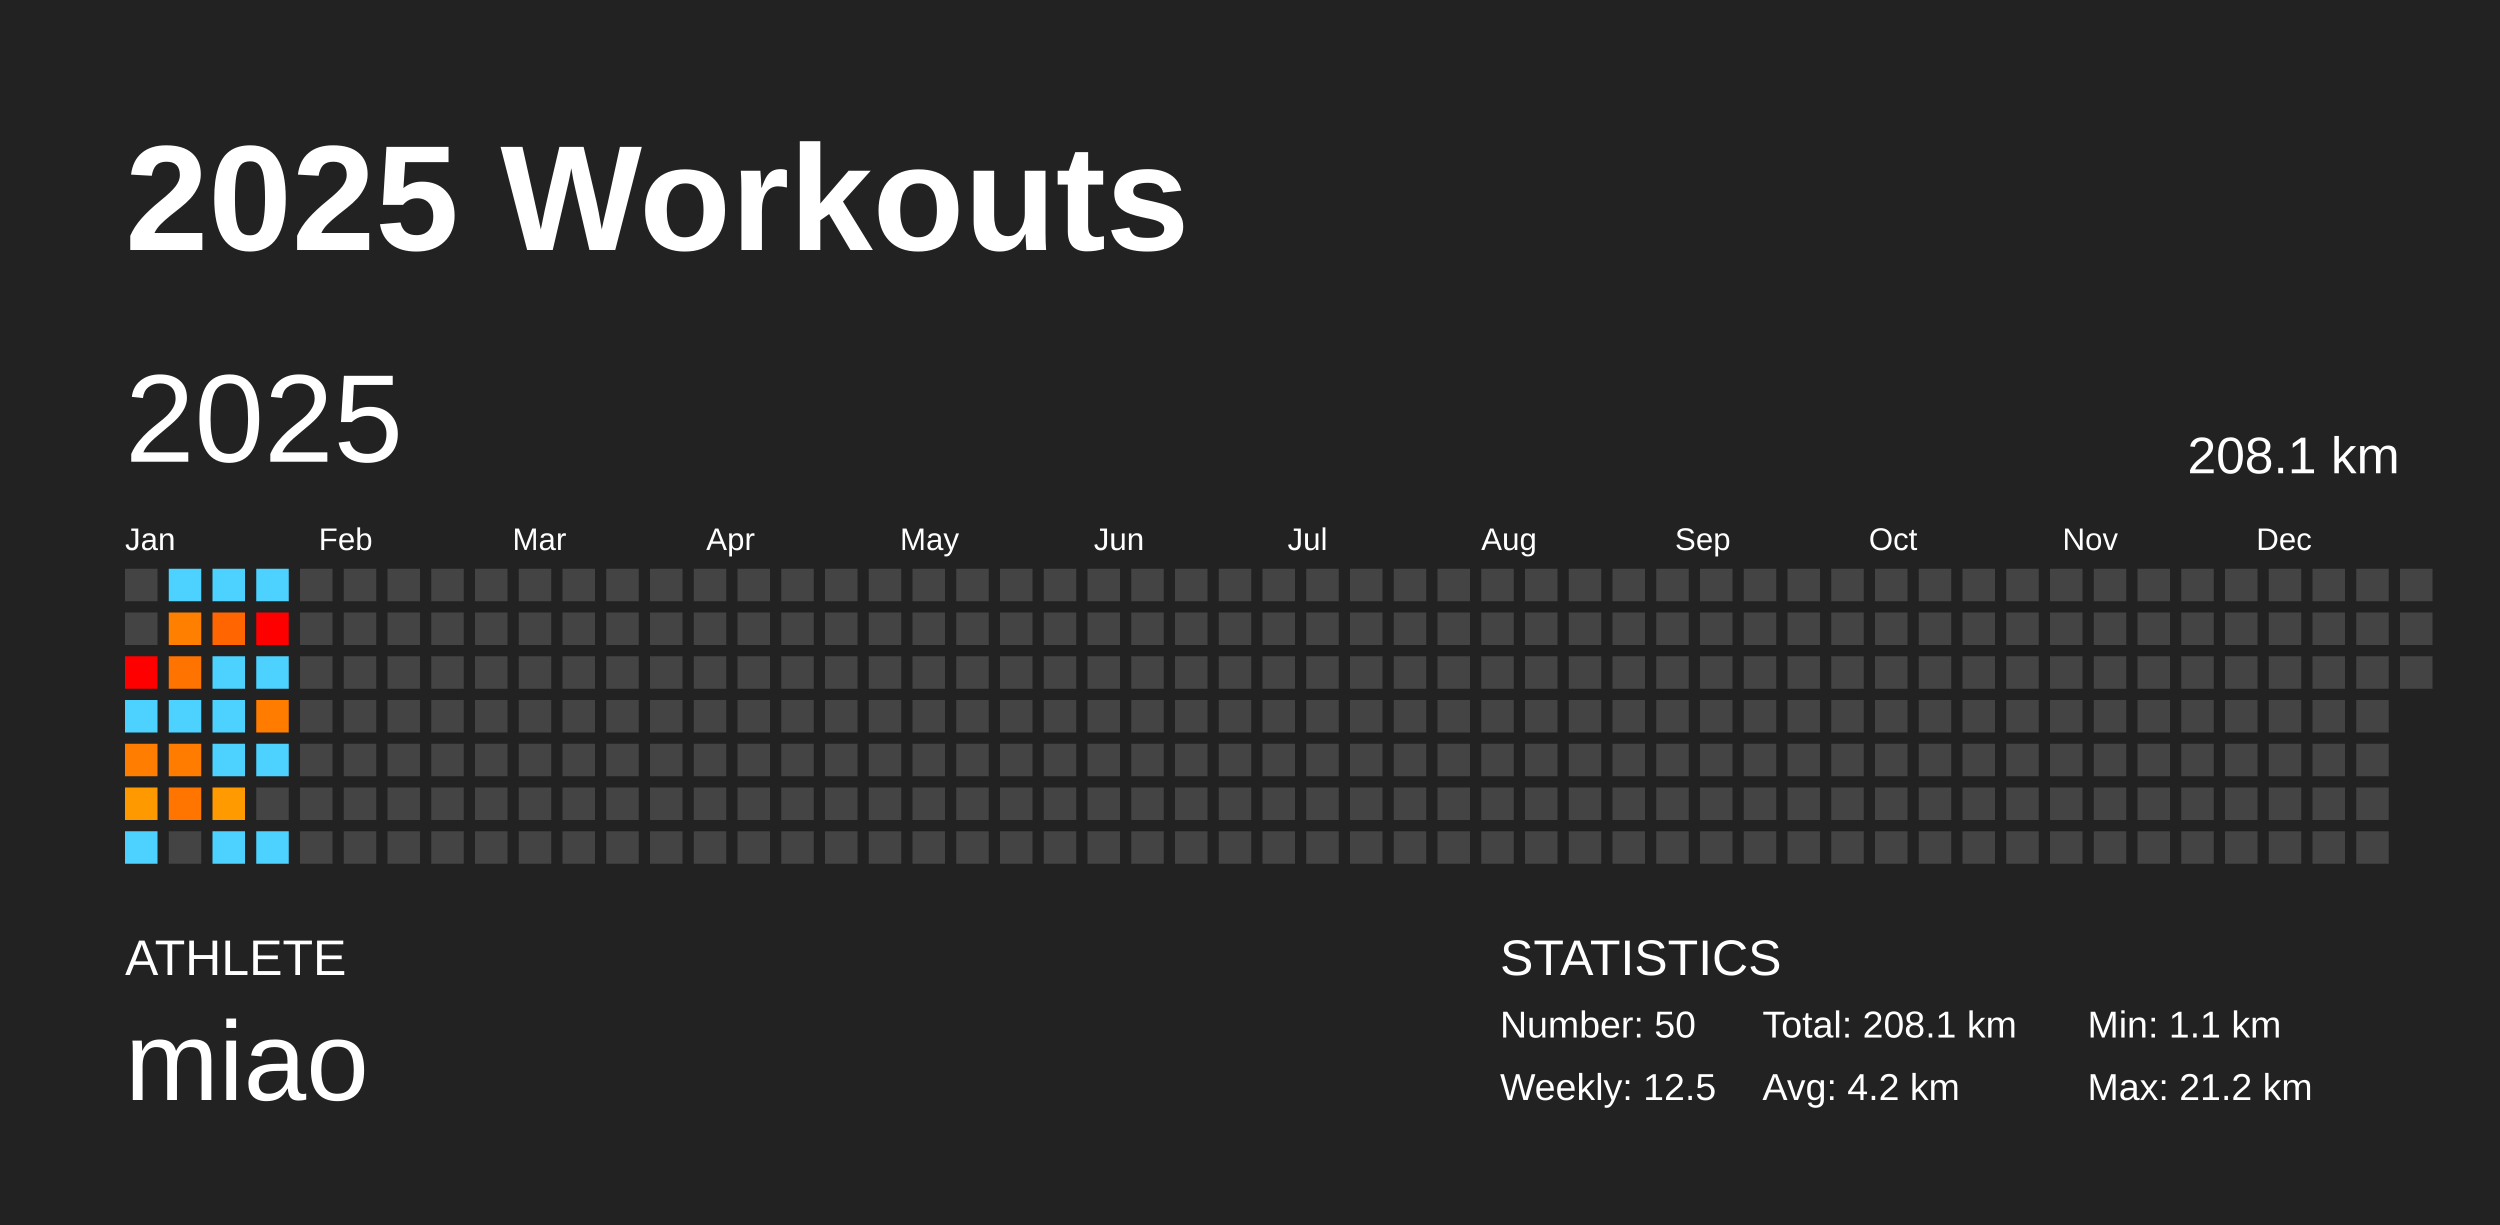
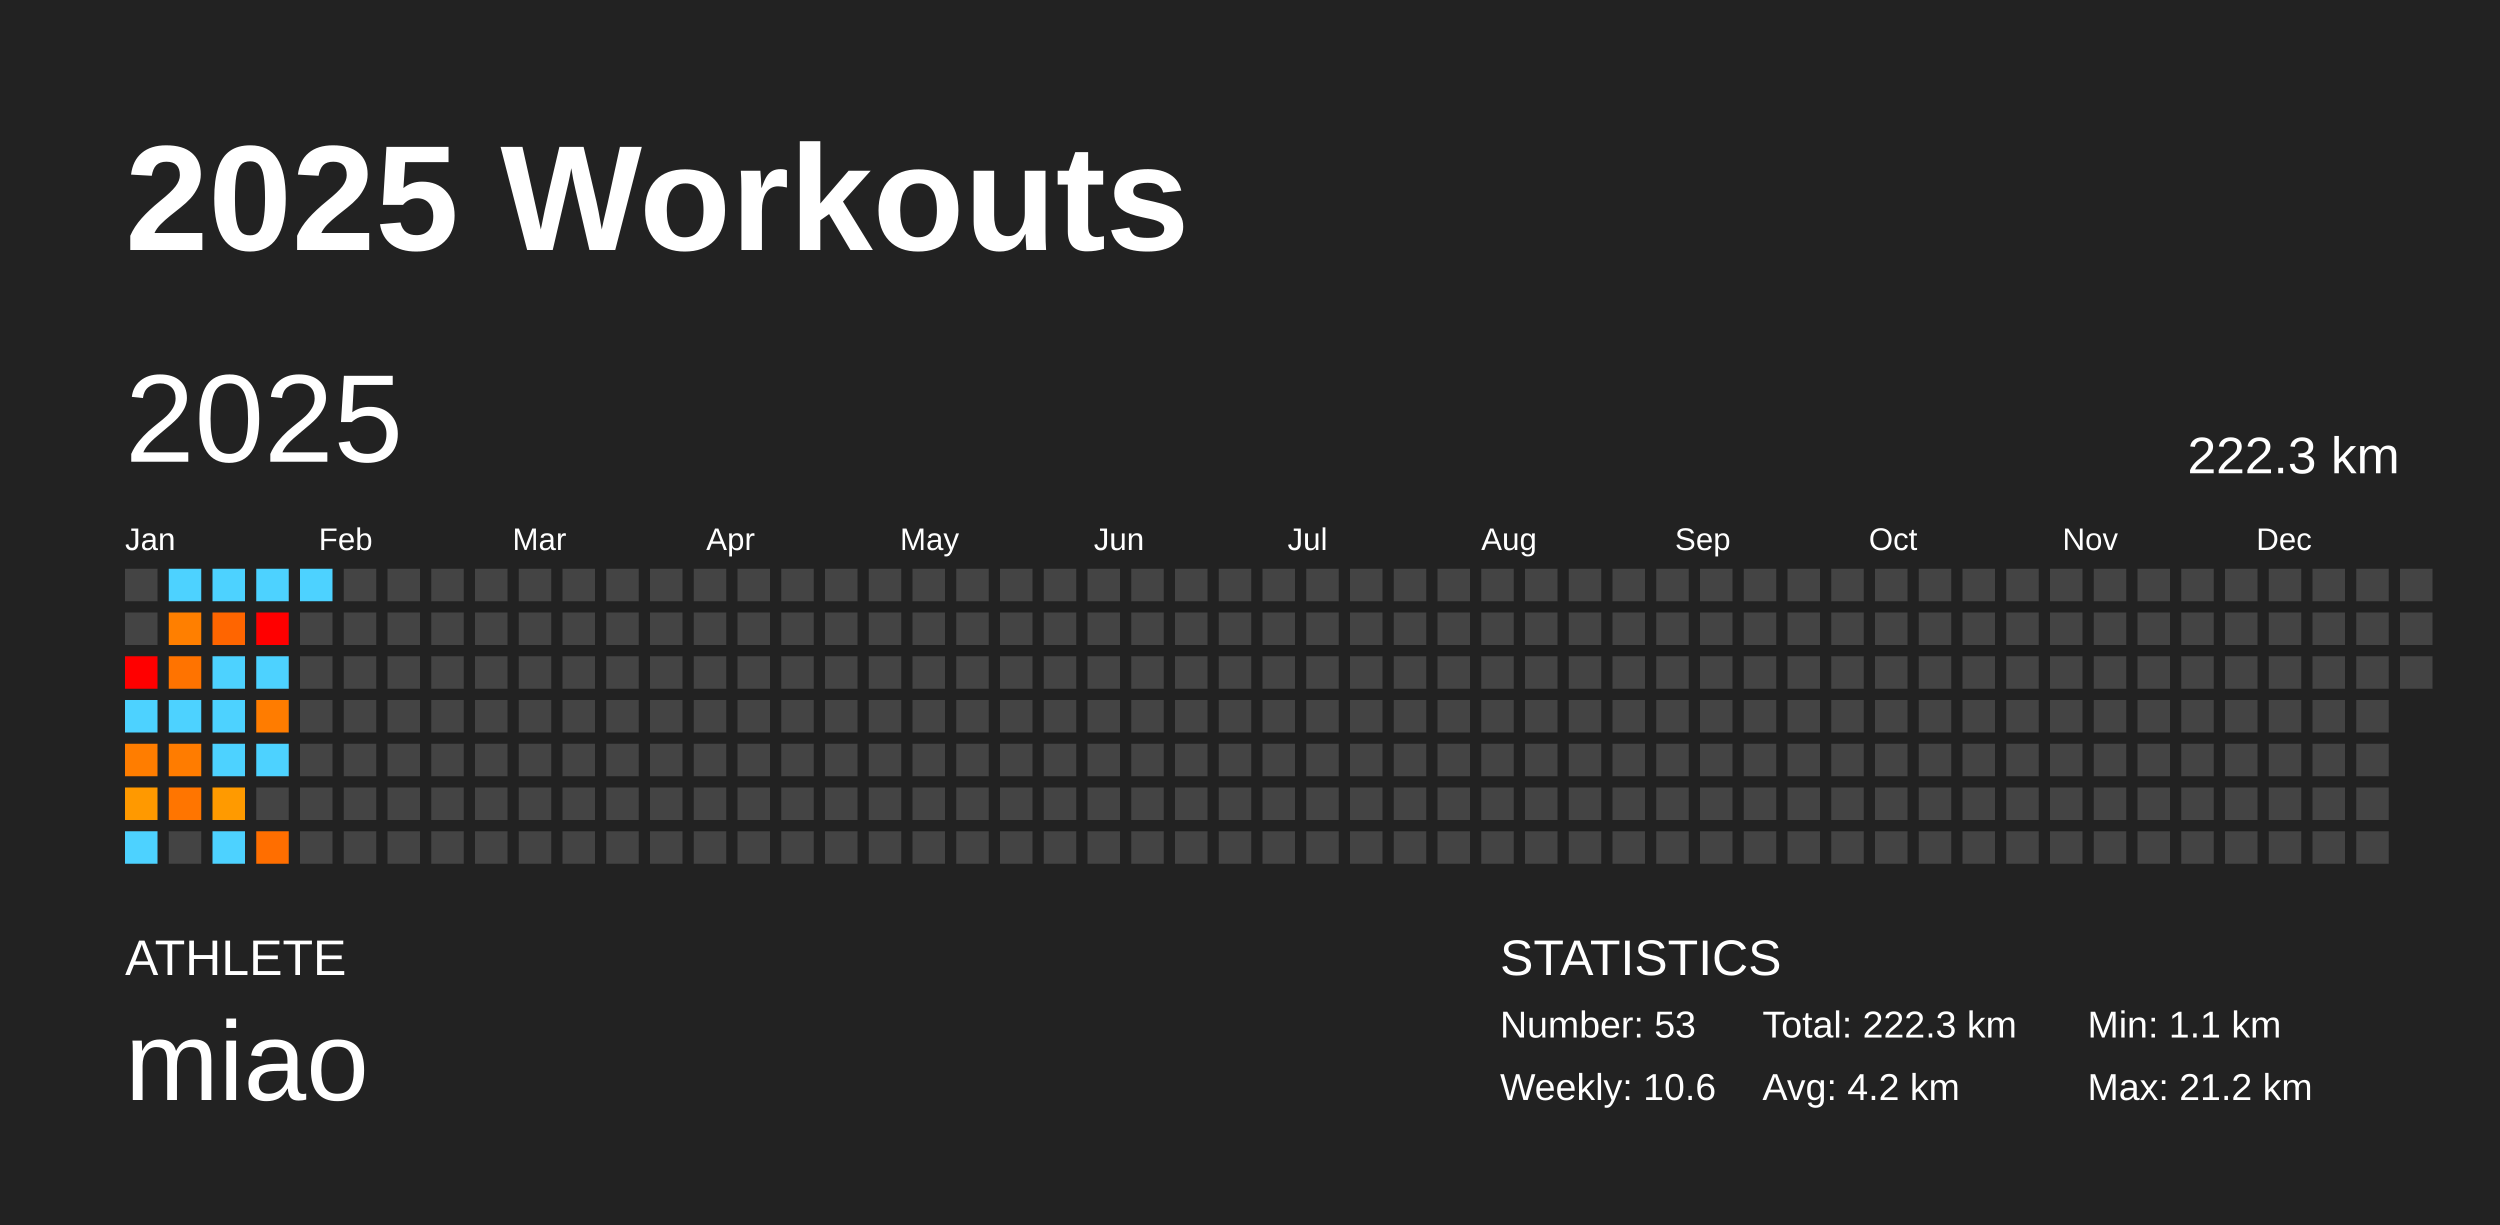
<svg xmlns="http://www.w3.org/2000/svg" baseProfile="full" height="98mm" version="1.1" viewBox="0,0,200,98" width="200mm">
  <defs />
  <rect fill="#222222" height="98" width="200" x="0" y="0" />
  <text fill="#FFFFFF" style="font-size:12px; font-family:Arial; font-weight:bold;" x="10" y="20">2025 Workouts</text>
  <text fill="#FFFFFF" style="font-size:4px; font-family:Arial" x="10" y="78">ATHLETE</text>
  <text fill="#FFFFFF" style="font-size:9px; font-family:Arial" x="10" y="88">miao</text>
  <text fill="#FFFFFF" style="font-size:4px; font-family:Arial" x="120" y="78">STATISTICS</text>
-   <text fill="#FFFFFF" style="font-size:3px; font-family:Arial" x="120" y="83">Number: 50</text>
-   <text fill="#FFFFFF" style="font-size:3px; font-family:Arial" x="120" y="88">Weekly: 12.5</text>
-   <text fill="#FFFFFF" style="font-size:3px; font-family:Arial" x="141" y="83">Total: 208.1 km</text>
+   <text fill="#FFFFFF" style="font-size:3px; font-family:Arial" x="120" y="83">Number: 53</text>
+   <text fill="#FFFFFF" style="font-size:3px; font-family:Arial" x="120" y="88">Weekly: 10.6</text>
+   <text fill="#FFFFFF" style="font-size:3px; font-family:Arial" x="141" y="83">Total: 222.3 km</text>
  <text fill="#FFFFFF" style="font-size:3px; font-family:Arial" x="141" y="88">Avg: 4.2 km</text>
  <text fill="#FFFFFF" style="font-size:3px; font-family:Arial" x="167" y="83">Min: 1.1 km</text>
  <text fill="#FFFFFF" style="font-size:3px; font-family:Arial" x="167" y="88">Max: 21.2 km</text>
  <text dominant-baseline="hanging" fill="#FFFFFF" style="font-size:10.0px; font-family:Arial;" x="10" y="30">2025</text>
-   <text dominant-baseline="hanging" fill="#FFFFFF" style="font-size:4.125px; font-family:Arial;" x="175" y="35">208.1 km</text>
+   <text dominant-baseline="hanging" fill="#FFFFFF" style="font-size:4.125px; font-family:Arial;" x="175" y="35">222.3 km</text>
  <text fill="#FFFFFF" style="font-size:2.5px; font-family:Arial" x="10.0" y="44">Jan</text>
  <text fill="#FFFFFF" style="font-size:2.5px; font-family:Arial" x="25.5" y="44">Feb</text>
  <text fill="#FFFFFF" style="font-size:2.5px; font-family:Arial" x="41.0" y="44">Mar</text>
  <text fill="#FFFFFF" style="font-size:2.5px; font-family:Arial" x="56.5" y="44">Apr</text>
  <text fill="#FFFFFF" style="font-size:2.5px; font-family:Arial" x="72.0" y="44">May</text>
  <text fill="#FFFFFF" style="font-size:2.5px; font-family:Arial" x="87.5" y="44">Jun</text>
  <text fill="#FFFFFF" style="font-size:2.5px; font-family:Arial" x="103.0" y="44">Jul</text>
  <text fill="#FFFFFF" style="font-size:2.5px; font-family:Arial" x="118.5" y="44">Aug</text>
  <text fill="#FFFFFF" style="font-size:2.5px; font-family:Arial" x="134.0" y="44">Sep</text>
  <text fill="#FFFFFF" style="font-size:2.5px; font-family:Arial" x="149.5" y="44">Oct</text>
  <text fill="#FFFFFF" style="font-size:2.5px; font-family:Arial" x="165.0" y="44">Nov</text>
  <text fill="#FFFFFF" style="font-size:2.5px; font-family:Arial" x="180.5" y="44">Dec</text>
  <rect fill="#444444" height="2.6" width="2.6" x="10.0" y="45.5" />
  <rect fill="#444444" height="2.6" width="2.6" x="10.0" y="49.0" />
  <rect fill="red" height="2.6" width="2.6" x="10.0" y="52.5" />
  <rect fill="#4dd2ff" height="2.6" width="2.6" x="10.0" y="56.0" />
  <rect fill="#ff7d00" height="2.6" width="2.6" x="10.0" y="59.5" />
  <rect fill="#ff9900" height="2.6" width="2.6" x="10.0" y="63.0" />
  <rect fill="#4dd2ff" height="2.6" width="2.6" x="10.0" y="66.5" />
  <rect fill="#4dd2ff" height="2.6" width="2.6" x="13.5" y="45.5" />
  <rect fill="#ff7f00" height="2.6" width="2.6" x="13.5" y="49.0" />
  <rect fill="#ff7300" height="2.6" width="2.6" x="13.5" y="52.5" />
  <rect fill="#4dd2ff" height="2.6" width="2.6" x="13.5" y="56.0" />
  <rect fill="#ff7c00" height="2.6" width="2.6" x="13.5" y="59.5" />
  <rect fill="#ff7500" height="2.6" width="2.6" x="13.5" y="63.0" />
  <rect fill="#444444" height="2.6" width="2.6" x="13.5" y="66.5" />
  <rect fill="#4dd2ff" height="2.6" width="2.6" x="17.0" y="45.5" />
  <rect fill="#ff6500" height="2.6" width="2.6" x="17.0" y="49.0" />
  <rect fill="#4dd2ff" height="2.6" width="2.6" x="17.0" y="52.5" />
  <rect fill="#4dd2ff" height="2.6" width="2.6" x="17.0" y="56.0" />
  <rect fill="#4dd2ff" height="2.6" width="2.6" x="17.0" y="59.5" />
  <rect fill="#ff9a00" height="2.6" width="2.6" x="17.0" y="63.0" />
  <rect fill="#4dd2ff" height="2.6" width="2.6" x="17.0" y="66.5" />
  <rect fill="#4dd2ff" height="2.6" width="2.6" x="20.5" y="45.5" />
  <rect fill="red" height="2.6" width="2.6" x="20.5" y="49.0" />
  <rect fill="#4dd2ff" height="2.6" width="2.6" x="20.5" y="52.5" />
  <rect fill="#ff7c00" height="2.6" width="2.6" x="20.5" y="56.0" />
  <rect fill="#4dd2ff" height="2.6" width="2.6" x="20.5" y="59.5" />
  <rect fill="#444444" height="2.6" width="2.6" x="20.5" y="63.0" />
-   <rect fill="#4dd2ff" height="2.6" width="2.6" x="20.5" y="66.5" />
-   <rect fill="#444444" height="2.6" width="2.6" x="24.0" y="45.5" />
+   <rect fill="#ff6e00" height="2.6" width="2.6" x="20.5" y="66.5" />
+   <rect fill="#4dd2ff" height="2.6" width="2.6" x="24.0" y="45.5" />
  <rect fill="#444444" height="2.6" width="2.6" x="24.0" y="49.0" />
  <rect fill="#444444" height="2.6" width="2.6" x="24.0" y="52.5" />
  <rect fill="#444444" height="2.6" width="2.6" x="24.0" y="56.0" />
  <rect fill="#444444" height="2.6" width="2.6" x="24.0" y="59.5" />
  <rect fill="#444444" height="2.6" width="2.6" x="24.0" y="63.0" />
  <rect fill="#444444" height="2.6" width="2.6" x="24.0" y="66.5" />
  <rect fill="#444444" height="2.6" width="2.6" x="27.5" y="45.5" />
  <rect fill="#444444" height="2.6" width="2.6" x="27.5" y="49.0" />
  <rect fill="#444444" height="2.6" width="2.6" x="27.5" y="52.5" />
  <rect fill="#444444" height="2.6" width="2.6" x="27.5" y="56.0" />
  <rect fill="#444444" height="2.6" width="2.6" x="27.5" y="59.5" />
  <rect fill="#444444" height="2.6" width="2.6" x="27.5" y="63.0" />
  <rect fill="#444444" height="2.6" width="2.6" x="27.5" y="66.5" />
  <rect fill="#444444" height="2.6" width="2.6" x="31.0" y="45.5" />
  <rect fill="#444444" height="2.6" width="2.6" x="31.0" y="49.0" />
  <rect fill="#444444" height="2.6" width="2.6" x="31.0" y="52.5" />
  <rect fill="#444444" height="2.6" width="2.6" x="31.0" y="56.0" />
  <rect fill="#444444" height="2.6" width="2.6" x="31.0" y="59.5" />
  <rect fill="#444444" height="2.6" width="2.6" x="31.0" y="63.0" />
  <rect fill="#444444" height="2.6" width="2.6" x="31.0" y="66.5" />
  <rect fill="#444444" height="2.6" width="2.6" x="34.5" y="45.5" />
  <rect fill="#444444" height="2.6" width="2.6" x="34.5" y="49.0" />
  <rect fill="#444444" height="2.6" width="2.6" x="34.5" y="52.5" />
  <rect fill="#444444" height="2.6" width="2.6" x="34.5" y="56.0" />
  <rect fill="#444444" height="2.6" width="2.6" x="34.5" y="59.5" />
  <rect fill="#444444" height="2.6" width="2.6" x="34.5" y="63.0" />
  <rect fill="#444444" height="2.6" width="2.6" x="34.5" y="66.5" />
  <rect fill="#444444" height="2.6" width="2.6" x="38.0" y="45.5" />
  <rect fill="#444444" height="2.6" width="2.6" x="38.0" y="49.0" />
  <rect fill="#444444" height="2.6" width="2.6" x="38.0" y="52.5" />
  <rect fill="#444444" height="2.6" width="2.6" x="38.0" y="56.0" />
  <rect fill="#444444" height="2.6" width="2.6" x="38.0" y="59.5" />
  <rect fill="#444444" height="2.6" width="2.6" x="38.0" y="63.0" />
  <rect fill="#444444" height="2.6" width="2.6" x="38.0" y="66.5" />
  <rect fill="#444444" height="2.6" width="2.6" x="41.5" y="45.5" />
  <rect fill="#444444" height="2.6" width="2.6" x="41.5" y="49.0" />
  <rect fill="#444444" height="2.6" width="2.6" x="41.5" y="52.5" />
  <rect fill="#444444" height="2.6" width="2.6" x="41.5" y="56.0" />
  <rect fill="#444444" height="2.6" width="2.6" x="41.5" y="59.5" />
  <rect fill="#444444" height="2.6" width="2.6" x="41.5" y="63.0" />
  <rect fill="#444444" height="2.6" width="2.6" x="41.5" y="66.5" />
  <rect fill="#444444" height="2.6" width="2.6" x="45.0" y="45.5" />
  <rect fill="#444444" height="2.6" width="2.6" x="45.0" y="49.0" />
  <rect fill="#444444" height="2.6" width="2.6" x="45.0" y="52.5" />
  <rect fill="#444444" height="2.6" width="2.6" x="45.0" y="56.0" />
  <rect fill="#444444" height="2.6" width="2.6" x="45.0" y="59.5" />
  <rect fill="#444444" height="2.6" width="2.6" x="45.0" y="63.0" />
  <rect fill="#444444" height="2.6" width="2.6" x="45.0" y="66.5" />
  <rect fill="#444444" height="2.6" width="2.6" x="48.5" y="45.5" />
  <rect fill="#444444" height="2.6" width="2.6" x="48.5" y="49.0" />
  <rect fill="#444444" height="2.6" width="2.6" x="48.5" y="52.5" />
  <rect fill="#444444" height="2.6" width="2.6" x="48.5" y="56.0" />
  <rect fill="#444444" height="2.6" width="2.6" x="48.5" y="59.5" />
  <rect fill="#444444" height="2.6" width="2.6" x="48.5" y="63.0" />
  <rect fill="#444444" height="2.6" width="2.6" x="48.5" y="66.5" />
  <rect fill="#444444" height="2.6" width="2.6" x="52.0" y="45.5" />
  <rect fill="#444444" height="2.6" width="2.6" x="52.0" y="49.0" />
  <rect fill="#444444" height="2.6" width="2.6" x="52.0" y="52.5" />
  <rect fill="#444444" height="2.6" width="2.6" x="52.0" y="56.0" />
  <rect fill="#444444" height="2.6" width="2.6" x="52.0" y="59.5" />
  <rect fill="#444444" height="2.6" width="2.6" x="52.0" y="63.0" />
  <rect fill="#444444" height="2.6" width="2.6" x="52.0" y="66.5" />
  <rect fill="#444444" height="2.6" width="2.6" x="55.5" y="45.5" />
  <rect fill="#444444" height="2.6" width="2.6" x="55.5" y="49.0" />
  <rect fill="#444444" height="2.6" width="2.6" x="55.5" y="52.5" />
  <rect fill="#444444" height="2.6" width="2.6" x="55.5" y="56.0" />
  <rect fill="#444444" height="2.6" width="2.6" x="55.5" y="59.5" />
  <rect fill="#444444" height="2.6" width="2.6" x="55.5" y="63.0" />
  <rect fill="#444444" height="2.6" width="2.6" x="55.5" y="66.5" />
  <rect fill="#444444" height="2.6" width="2.6" x="59.0" y="45.5" />
  <rect fill="#444444" height="2.6" width="2.6" x="59.0" y="49.0" />
  <rect fill="#444444" height="2.6" width="2.6" x="59.0" y="52.5" />
  <rect fill="#444444" height="2.6" width="2.6" x="59.0" y="56.0" />
  <rect fill="#444444" height="2.6" width="2.6" x="59.0" y="59.5" />
  <rect fill="#444444" height="2.6" width="2.6" x="59.0" y="63.0" />
  <rect fill="#444444" height="2.6" width="2.6" x="59.0" y="66.5" />
  <rect fill="#444444" height="2.6" width="2.6" x="62.5" y="45.5" />
  <rect fill="#444444" height="2.6" width="2.6" x="62.5" y="49.0" />
  <rect fill="#444444" height="2.6" width="2.6" x="62.5" y="52.5" />
  <rect fill="#444444" height="2.6" width="2.6" x="62.5" y="56.0" />
  <rect fill="#444444" height="2.6" width="2.6" x="62.5" y="59.5" />
  <rect fill="#444444" height="2.6" width="2.6" x="62.5" y="63.0" />
  <rect fill="#444444" height="2.6" width="2.6" x="62.5" y="66.5" />
  <rect fill="#444444" height="2.6" width="2.6" x="66.0" y="45.5" />
  <rect fill="#444444" height="2.6" width="2.6" x="66.0" y="49.0" />
  <rect fill="#444444" height="2.6" width="2.6" x="66.0" y="52.5" />
  <rect fill="#444444" height="2.6" width="2.6" x="66.0" y="56.0" />
  <rect fill="#444444" height="2.6" width="2.6" x="66.0" y="59.5" />
  <rect fill="#444444" height="2.6" width="2.6" x="66.0" y="63.0" />
  <rect fill="#444444" height="2.6" width="2.6" x="66.0" y="66.5" />
  <rect fill="#444444" height="2.6" width="2.6" x="69.5" y="45.5" />
  <rect fill="#444444" height="2.6" width="2.6" x="69.5" y="49.0" />
  <rect fill="#444444" height="2.6" width="2.6" x="69.5" y="52.5" />
  <rect fill="#444444" height="2.6" width="2.6" x="69.5" y="56.0" />
  <rect fill="#444444" height="2.6" width="2.6" x="69.5" y="59.5" />
  <rect fill="#444444" height="2.6" width="2.6" x="69.5" y="63.0" />
  <rect fill="#444444" height="2.6" width="2.6" x="69.5" y="66.5" />
  <rect fill="#444444" height="2.6" width="2.6" x="73.0" y="45.5" />
  <rect fill="#444444" height="2.6" width="2.6" x="73.0" y="49.0" />
  <rect fill="#444444" height="2.6" width="2.6" x="73.0" y="52.5" />
  <rect fill="#444444" height="2.6" width="2.6" x="73.0" y="56.0" />
  <rect fill="#444444" height="2.6" width="2.6" x="73.0" y="59.5" />
  <rect fill="#444444" height="2.6" width="2.6" x="73.0" y="63.0" />
  <rect fill="#444444" height="2.6" width="2.6" x="73.0" y="66.5" />
  <rect fill="#444444" height="2.6" width="2.6" x="76.5" y="45.5" />
  <rect fill="#444444" height="2.6" width="2.6" x="76.5" y="49.0" />
  <rect fill="#444444" height="2.6" width="2.6" x="76.5" y="52.5" />
  <rect fill="#444444" height="2.6" width="2.6" x="76.5" y="56.0" />
  <rect fill="#444444" height="2.6" width="2.6" x="76.5" y="59.5" />
  <rect fill="#444444" height="2.6" width="2.6" x="76.5" y="63.0" />
  <rect fill="#444444" height="2.6" width="2.6" x="76.5" y="66.5" />
  <rect fill="#444444" height="2.6" width="2.6" x="80.0" y="45.5" />
  <rect fill="#444444" height="2.6" width="2.6" x="80.0" y="49.0" />
  <rect fill="#444444" height="2.6" width="2.6" x="80.0" y="52.5" />
  <rect fill="#444444" height="2.6" width="2.6" x="80.0" y="56.0" />
  <rect fill="#444444" height="2.6" width="2.6" x="80.0" y="59.5" />
  <rect fill="#444444" height="2.6" width="2.6" x="80.0" y="63.0" />
  <rect fill="#444444" height="2.6" width="2.6" x="80.0" y="66.5" />
  <rect fill="#444444" height="2.6" width="2.6" x="83.5" y="45.5" />
  <rect fill="#444444" height="2.6" width="2.6" x="83.5" y="49.0" />
  <rect fill="#444444" height="2.6" width="2.6" x="83.5" y="52.5" />
  <rect fill="#444444" height="2.6" width="2.6" x="83.5" y="56.0" />
  <rect fill="#444444" height="2.6" width="2.6" x="83.5" y="59.5" />
  <rect fill="#444444" height="2.6" width="2.6" x="83.5" y="63.0" />
  <rect fill="#444444" height="2.6" width="2.6" x="83.5" y="66.5" />
  <rect fill="#444444" height="2.6" width="2.6" x="87.0" y="45.5" />
  <rect fill="#444444" height="2.6" width="2.6" x="87.0" y="49.0" />
  <rect fill="#444444" height="2.6" width="2.6" x="87.0" y="52.5" />
  <rect fill="#444444" height="2.6" width="2.6" x="87.0" y="56.0" />
  <rect fill="#444444" height="2.6" width="2.6" x="87.0" y="59.5" />
  <rect fill="#444444" height="2.6" width="2.6" x="87.0" y="63.0" />
  <rect fill="#444444" height="2.6" width="2.6" x="87.0" y="66.5" />
  <rect fill="#444444" height="2.6" width="2.6" x="90.5" y="45.5" />
  <rect fill="#444444" height="2.6" width="2.6" x="90.5" y="49.0" />
  <rect fill="#444444" height="2.6" width="2.6" x="90.5" y="52.5" />
  <rect fill="#444444" height="2.6" width="2.6" x="90.5" y="56.0" />
  <rect fill="#444444" height="2.6" width="2.6" x="90.5" y="59.5" />
  <rect fill="#444444" height="2.6" width="2.6" x="90.5" y="63.0" />
  <rect fill="#444444" height="2.6" width="2.6" x="90.5" y="66.5" />
  <rect fill="#444444" height="2.6" width="2.6" x="94.0" y="45.5" />
  <rect fill="#444444" height="2.6" width="2.6" x="94.0" y="49.0" />
  <rect fill="#444444" height="2.6" width="2.6" x="94.0" y="52.5" />
  <rect fill="#444444" height="2.6" width="2.6" x="94.0" y="56.0" />
  <rect fill="#444444" height="2.6" width="2.6" x="94.0" y="59.5" />
  <rect fill="#444444" height="2.6" width="2.6" x="94.0" y="63.0" />
  <rect fill="#444444" height="2.6" width="2.6" x="94.0" y="66.5" />
  <rect fill="#444444" height="2.6" width="2.6" x="97.5" y="45.5" />
  <rect fill="#444444" height="2.6" width="2.6" x="97.5" y="49.0" />
  <rect fill="#444444" height="2.6" width="2.6" x="97.5" y="52.5" />
  <rect fill="#444444" height="2.6" width="2.6" x="97.5" y="56.0" />
  <rect fill="#444444" height="2.6" width="2.6" x="97.5" y="59.5" />
  <rect fill="#444444" height="2.6" width="2.6" x="97.5" y="63.0" />
  <rect fill="#444444" height="2.6" width="2.6" x="97.5" y="66.5" />
  <rect fill="#444444" height="2.6" width="2.6" x="101.0" y="45.5" />
  <rect fill="#444444" height="2.6" width="2.6" x="101.0" y="49.0" />
  <rect fill="#444444" height="2.6" width="2.6" x="101.0" y="52.5" />
  <rect fill="#444444" height="2.6" width="2.6" x="101.0" y="56.0" />
  <rect fill="#444444" height="2.6" width="2.6" x="101.0" y="59.5" />
  <rect fill="#444444" height="2.6" width="2.6" x="101.0" y="63.0" />
  <rect fill="#444444" height="2.6" width="2.6" x="101.0" y="66.5" />
  <rect fill="#444444" height="2.6" width="2.6" x="104.5" y="45.5" />
  <rect fill="#444444" height="2.6" width="2.6" x="104.5" y="49.0" />
  <rect fill="#444444" height="2.6" width="2.6" x="104.5" y="52.5" />
  <rect fill="#444444" height="2.6" width="2.6" x="104.5" y="56.0" />
  <rect fill="#444444" height="2.6" width="2.6" x="104.5" y="59.5" />
  <rect fill="#444444" height="2.6" width="2.6" x="104.5" y="63.0" />
  <rect fill="#444444" height="2.6" width="2.6" x="104.5" y="66.5" />
  <rect fill="#444444" height="2.6" width="2.6" x="108.0" y="45.5" />
  <rect fill="#444444" height="2.6" width="2.6" x="108.0" y="49.0" />
  <rect fill="#444444" height="2.6" width="2.6" x="108.0" y="52.5" />
  <rect fill="#444444" height="2.6" width="2.6" x="108.0" y="56.0" />
  <rect fill="#444444" height="2.6" width="2.6" x="108.0" y="59.5" />
  <rect fill="#444444" height="2.6" width="2.6" x="108.0" y="63.0" />
  <rect fill="#444444" height="2.6" width="2.6" x="108.0" y="66.5" />
  <rect fill="#444444" height="2.6" width="2.6" x="111.5" y="45.5" />
  <rect fill="#444444" height="2.6" width="2.6" x="111.5" y="49.0" />
  <rect fill="#444444" height="2.6" width="2.6" x="111.5" y="52.5" />
  <rect fill="#444444" height="2.6" width="2.6" x="111.5" y="56.0" />
  <rect fill="#444444" height="2.6" width="2.6" x="111.5" y="59.5" />
  <rect fill="#444444" height="2.6" width="2.6" x="111.5" y="63.0" />
  <rect fill="#444444" height="2.6" width="2.6" x="111.5" y="66.5" />
  <rect fill="#444444" height="2.6" width="2.6" x="115.0" y="45.5" />
  <rect fill="#444444" height="2.6" width="2.6" x="115.0" y="49.0" />
  <rect fill="#444444" height="2.6" width="2.6" x="115.0" y="52.5" />
  <rect fill="#444444" height="2.6" width="2.6" x="115.0" y="56.0" />
  <rect fill="#444444" height="2.6" width="2.6" x="115.0" y="59.5" />
  <rect fill="#444444" height="2.6" width="2.6" x="115.0" y="63.0" />
  <rect fill="#444444" height="2.6" width="2.6" x="115.0" y="66.5" />
  <rect fill="#444444" height="2.6" width="2.6" x="118.5" y="45.5" />
  <rect fill="#444444" height="2.6" width="2.6" x="118.5" y="49.0" />
  <rect fill="#444444" height="2.6" width="2.6" x="118.5" y="52.5" />
  <rect fill="#444444" height="2.6" width="2.6" x="118.5" y="56.0" />
  <rect fill="#444444" height="2.6" width="2.6" x="118.5" y="59.5" />
  <rect fill="#444444" height="2.6" width="2.6" x="118.5" y="63.0" />
  <rect fill="#444444" height="2.6" width="2.6" x="118.5" y="66.5" />
  <rect fill="#444444" height="2.6" width="2.6" x="122.0" y="45.5" />
  <rect fill="#444444" height="2.6" width="2.6" x="122.0" y="49.0" />
  <rect fill="#444444" height="2.6" width="2.6" x="122.0" y="52.5" />
  <rect fill="#444444" height="2.6" width="2.6" x="122.0" y="56.0" />
  <rect fill="#444444" height="2.6" width="2.6" x="122.0" y="59.5" />
  <rect fill="#444444" height="2.6" width="2.6" x="122.0" y="63.0" />
  <rect fill="#444444" height="2.6" width="2.6" x="122.0" y="66.5" />
  <rect fill="#444444" height="2.6" width="2.6" x="125.5" y="45.5" />
  <rect fill="#444444" height="2.6" width="2.6" x="125.5" y="49.0" />
  <rect fill="#444444" height="2.6" width="2.6" x="125.5" y="52.5" />
  <rect fill="#444444" height="2.6" width="2.6" x="125.5" y="56.0" />
  <rect fill="#444444" height="2.6" width="2.6" x="125.5" y="59.5" />
  <rect fill="#444444" height="2.6" width="2.6" x="125.5" y="63.0" />
  <rect fill="#444444" height="2.6" width="2.6" x="125.5" y="66.5" />
  <rect fill="#444444" height="2.6" width="2.6" x="129.0" y="45.5" />
  <rect fill="#444444" height="2.6" width="2.6" x="129.0" y="49.0" />
  <rect fill="#444444" height="2.6" width="2.6" x="129.0" y="52.5" />
  <rect fill="#444444" height="2.6" width="2.6" x="129.0" y="56.0" />
  <rect fill="#444444" height="2.6" width="2.6" x="129.0" y="59.5" />
  <rect fill="#444444" height="2.6" width="2.6" x="129.0" y="63.0" />
  <rect fill="#444444" height="2.6" width="2.6" x="129.0" y="66.5" />
  <rect fill="#444444" height="2.6" width="2.6" x="132.5" y="45.5" />
  <rect fill="#444444" height="2.6" width="2.6" x="132.5" y="49.0" />
  <rect fill="#444444" height="2.6" width="2.6" x="132.5" y="52.5" />
  <rect fill="#444444" height="2.6" width="2.6" x="132.5" y="56.0" />
  <rect fill="#444444" height="2.6" width="2.6" x="132.5" y="59.5" />
  <rect fill="#444444" height="2.6" width="2.6" x="132.5" y="63.0" />
  <rect fill="#444444" height="2.6" width="2.6" x="132.5" y="66.5" />
  <rect fill="#444444" height="2.6" width="2.6" x="136.0" y="45.5" />
  <rect fill="#444444" height="2.6" width="2.6" x="136.0" y="49.0" />
  <rect fill="#444444" height="2.6" width="2.6" x="136.0" y="52.5" />
  <rect fill="#444444" height="2.6" width="2.6" x="136.0" y="56.0" />
  <rect fill="#444444" height="2.6" width="2.6" x="136.0" y="59.5" />
  <rect fill="#444444" height="2.6" width="2.6" x="136.0" y="63.0" />
  <rect fill="#444444" height="2.6" width="2.6" x="136.0" y="66.5" />
  <rect fill="#444444" height="2.6" width="2.6" x="139.5" y="45.5" />
  <rect fill="#444444" height="2.6" width="2.6" x="139.5" y="49.0" />
  <rect fill="#444444" height="2.6" width="2.6" x="139.5" y="52.5" />
  <rect fill="#444444" height="2.6" width="2.6" x="139.5" y="56.0" />
  <rect fill="#444444" height="2.6" width="2.6" x="139.5" y="59.5" />
  <rect fill="#444444" height="2.6" width="2.6" x="139.5" y="63.0" />
  <rect fill="#444444" height="2.6" width="2.6" x="139.5" y="66.5" />
  <rect fill="#444444" height="2.6" width="2.6" x="143.0" y="45.5" />
  <rect fill="#444444" height="2.6" width="2.6" x="143.0" y="49.0" />
  <rect fill="#444444" height="2.6" width="2.6" x="143.0" y="52.5" />
  <rect fill="#444444" height="2.6" width="2.6" x="143.0" y="56.0" />
  <rect fill="#444444" height="2.6" width="2.6" x="143.0" y="59.5" />
  <rect fill="#444444" height="2.6" width="2.6" x="143.0" y="63.0" />
  <rect fill="#444444" height="2.6" width="2.6" x="143.0" y="66.5" />
  <rect fill="#444444" height="2.6" width="2.6" x="146.5" y="45.5" />
  <rect fill="#444444" height="2.6" width="2.6" x="146.5" y="49.0" />
  <rect fill="#444444" height="2.6" width="2.6" x="146.5" y="52.5" />
  <rect fill="#444444" height="2.6" width="2.6" x="146.5" y="56.0" />
  <rect fill="#444444" height="2.6" width="2.6" x="146.5" y="59.5" />
  <rect fill="#444444" height="2.6" width="2.6" x="146.5" y="63.0" />
  <rect fill="#444444" height="2.6" width="2.6" x="146.5" y="66.5" />
  <rect fill="#444444" height="2.6" width="2.6" x="150.0" y="45.5" />
  <rect fill="#444444" height="2.6" width="2.6" x="150.0" y="49.0" />
  <rect fill="#444444" height="2.6" width="2.6" x="150.0" y="52.5" />
  <rect fill="#444444" height="2.6" width="2.6" x="150.0" y="56.0" />
  <rect fill="#444444" height="2.6" width="2.6" x="150.0" y="59.5" />
  <rect fill="#444444" height="2.6" width="2.6" x="150.0" y="63.0" />
  <rect fill="#444444" height="2.6" width="2.6" x="150.0" y="66.5" />
  <rect fill="#444444" height="2.6" width="2.6" x="153.5" y="45.5" />
  <rect fill="#444444" height="2.6" width="2.6" x="153.5" y="49.0" />
  <rect fill="#444444" height="2.6" width="2.6" x="153.5" y="52.5" />
  <rect fill="#444444" height="2.6" width="2.6" x="153.5" y="56.0" />
  <rect fill="#444444" height="2.6" width="2.6" x="153.5" y="59.5" />
  <rect fill="#444444" height="2.6" width="2.6" x="153.5" y="63.0" />
  <rect fill="#444444" height="2.6" width="2.6" x="153.5" y="66.5" />
  <rect fill="#444444" height="2.6" width="2.6" x="157.0" y="45.5" />
  <rect fill="#444444" height="2.6" width="2.6" x="157.0" y="49.0" />
  <rect fill="#444444" height="2.6" width="2.6" x="157.0" y="52.5" />
  <rect fill="#444444" height="2.6" width="2.6" x="157.0" y="56.0" />
  <rect fill="#444444" height="2.6" width="2.6" x="157.0" y="59.5" />
  <rect fill="#444444" height="2.6" width="2.6" x="157.0" y="63.0" />
  <rect fill="#444444" height="2.6" width="2.6" x="157.0" y="66.5" />
  <rect fill="#444444" height="2.6" width="2.6" x="160.5" y="45.5" />
  <rect fill="#444444" height="2.6" width="2.6" x="160.5" y="49.0" />
  <rect fill="#444444" height="2.6" width="2.6" x="160.5" y="52.5" />
  <rect fill="#444444" height="2.6" width="2.6" x="160.5" y="56.0" />
  <rect fill="#444444" height="2.6" width="2.6" x="160.5" y="59.5" />
  <rect fill="#444444" height="2.6" width="2.6" x="160.5" y="63.0" />
  <rect fill="#444444" height="2.6" width="2.6" x="160.5" y="66.5" />
  <rect fill="#444444" height="2.6" width="2.6" x="164.0" y="45.5" />
  <rect fill="#444444" height="2.6" width="2.6" x="164.0" y="49.0" />
  <rect fill="#444444" height="2.6" width="2.6" x="164.0" y="52.5" />
  <rect fill="#444444" height="2.6" width="2.6" x="164.0" y="56.0" />
  <rect fill="#444444" height="2.6" width="2.6" x="164.0" y="59.5" />
  <rect fill="#444444" height="2.6" width="2.6" x="164.0" y="63.0" />
  <rect fill="#444444" height="2.6" width="2.6" x="164.0" y="66.5" />
  <rect fill="#444444" height="2.6" width="2.6" x="167.5" y="45.5" />
  <rect fill="#444444" height="2.6" width="2.6" x="167.5" y="49.0" />
  <rect fill="#444444" height="2.6" width="2.6" x="167.5" y="52.5" />
  <rect fill="#444444" height="2.6" width="2.6" x="167.5" y="56.0" />
  <rect fill="#444444" height="2.6" width="2.6" x="167.5" y="59.5" />
  <rect fill="#444444" height="2.6" width="2.6" x="167.5" y="63.0" />
  <rect fill="#444444" height="2.6" width="2.6" x="167.5" y="66.5" />
  <rect fill="#444444" height="2.6" width="2.6" x="171.0" y="45.5" />
  <rect fill="#444444" height="2.6" width="2.6" x="171.0" y="49.0" />
  <rect fill="#444444" height="2.6" width="2.6" x="171.0" y="52.5" />
  <rect fill="#444444" height="2.6" width="2.6" x="171.0" y="56.0" />
  <rect fill="#444444" height="2.6" width="2.6" x="171.0" y="59.5" />
  <rect fill="#444444" height="2.6" width="2.6" x="171.0" y="63.0" />
  <rect fill="#444444" height="2.6" width="2.6" x="171.0" y="66.5" />
  <rect fill="#444444" height="2.6" width="2.6" x="174.5" y="45.5" />
  <rect fill="#444444" height="2.6" width="2.6" x="174.5" y="49.0" />
  <rect fill="#444444" height="2.6" width="2.6" x="174.5" y="52.5" />
  <rect fill="#444444" height="2.6" width="2.6" x="174.5" y="56.0" />
  <rect fill="#444444" height="2.6" width="2.6" x="174.5" y="59.5" />
  <rect fill="#444444" height="2.6" width="2.6" x="174.5" y="63.0" />
  <rect fill="#444444" height="2.6" width="2.6" x="174.5" y="66.5" />
  <rect fill="#444444" height="2.6" width="2.6" x="178.0" y="45.5" />
  <rect fill="#444444" height="2.6" width="2.6" x="178.0" y="49.0" />
  <rect fill="#444444" height="2.6" width="2.6" x="178.0" y="52.5" />
  <rect fill="#444444" height="2.6" width="2.6" x="178.0" y="56.0" />
  <rect fill="#444444" height="2.6" width="2.6" x="178.0" y="59.5" />
  <rect fill="#444444" height="2.6" width="2.6" x="178.0" y="63.0" />
  <rect fill="#444444" height="2.6" width="2.6" x="178.0" y="66.5" />
  <rect fill="#444444" height="2.6" width="2.6" x="181.5" y="45.5" />
  <rect fill="#444444" height="2.6" width="2.6" x="181.5" y="49.0" />
  <rect fill="#444444" height="2.6" width="2.6" x="181.5" y="52.5" />
  <rect fill="#444444" height="2.6" width="2.6" x="181.5" y="56.0" />
  <rect fill="#444444" height="2.6" width="2.6" x="181.5" y="59.5" />
  <rect fill="#444444" height="2.6" width="2.6" x="181.5" y="63.0" />
  <rect fill="#444444" height="2.6" width="2.6" x="181.5" y="66.5" />
  <rect fill="#444444" height="2.6" width="2.6" x="185.0" y="45.5" />
  <rect fill="#444444" height="2.6" width="2.6" x="185.0" y="49.0" />
  <rect fill="#444444" height="2.6" width="2.6" x="185.0" y="52.5" />
  <rect fill="#444444" height="2.6" width="2.6" x="185.0" y="56.0" />
  <rect fill="#444444" height="2.6" width="2.6" x="185.0" y="59.5" />
  <rect fill="#444444" height="2.6" width="2.6" x="185.0" y="63.0" />
  <rect fill="#444444" height="2.6" width="2.6" x="185.0" y="66.5" />
  <rect fill="#444444" height="2.6" width="2.6" x="188.5" y="45.5" />
  <rect fill="#444444" height="2.6" width="2.6" x="188.5" y="49.0" />
  <rect fill="#444444" height="2.6" width="2.6" x="188.5" y="52.5" />
  <rect fill="#444444" height="2.6" width="2.6" x="188.5" y="56.0" />
  <rect fill="#444444" height="2.6" width="2.6" x="188.5" y="59.5" />
  <rect fill="#444444" height="2.6" width="2.6" x="188.5" y="63.0" />
  <rect fill="#444444" height="2.6" width="2.6" x="188.5" y="66.5" />
  <rect fill="#444444" height="2.6" width="2.6" x="192.0" y="45.5" />
  <rect fill="#444444" height="2.6" width="2.6" x="192.0" y="49.0" />
  <rect fill="#444444" height="2.6" width="2.6" x="192.0" y="52.5" />
</svg>
